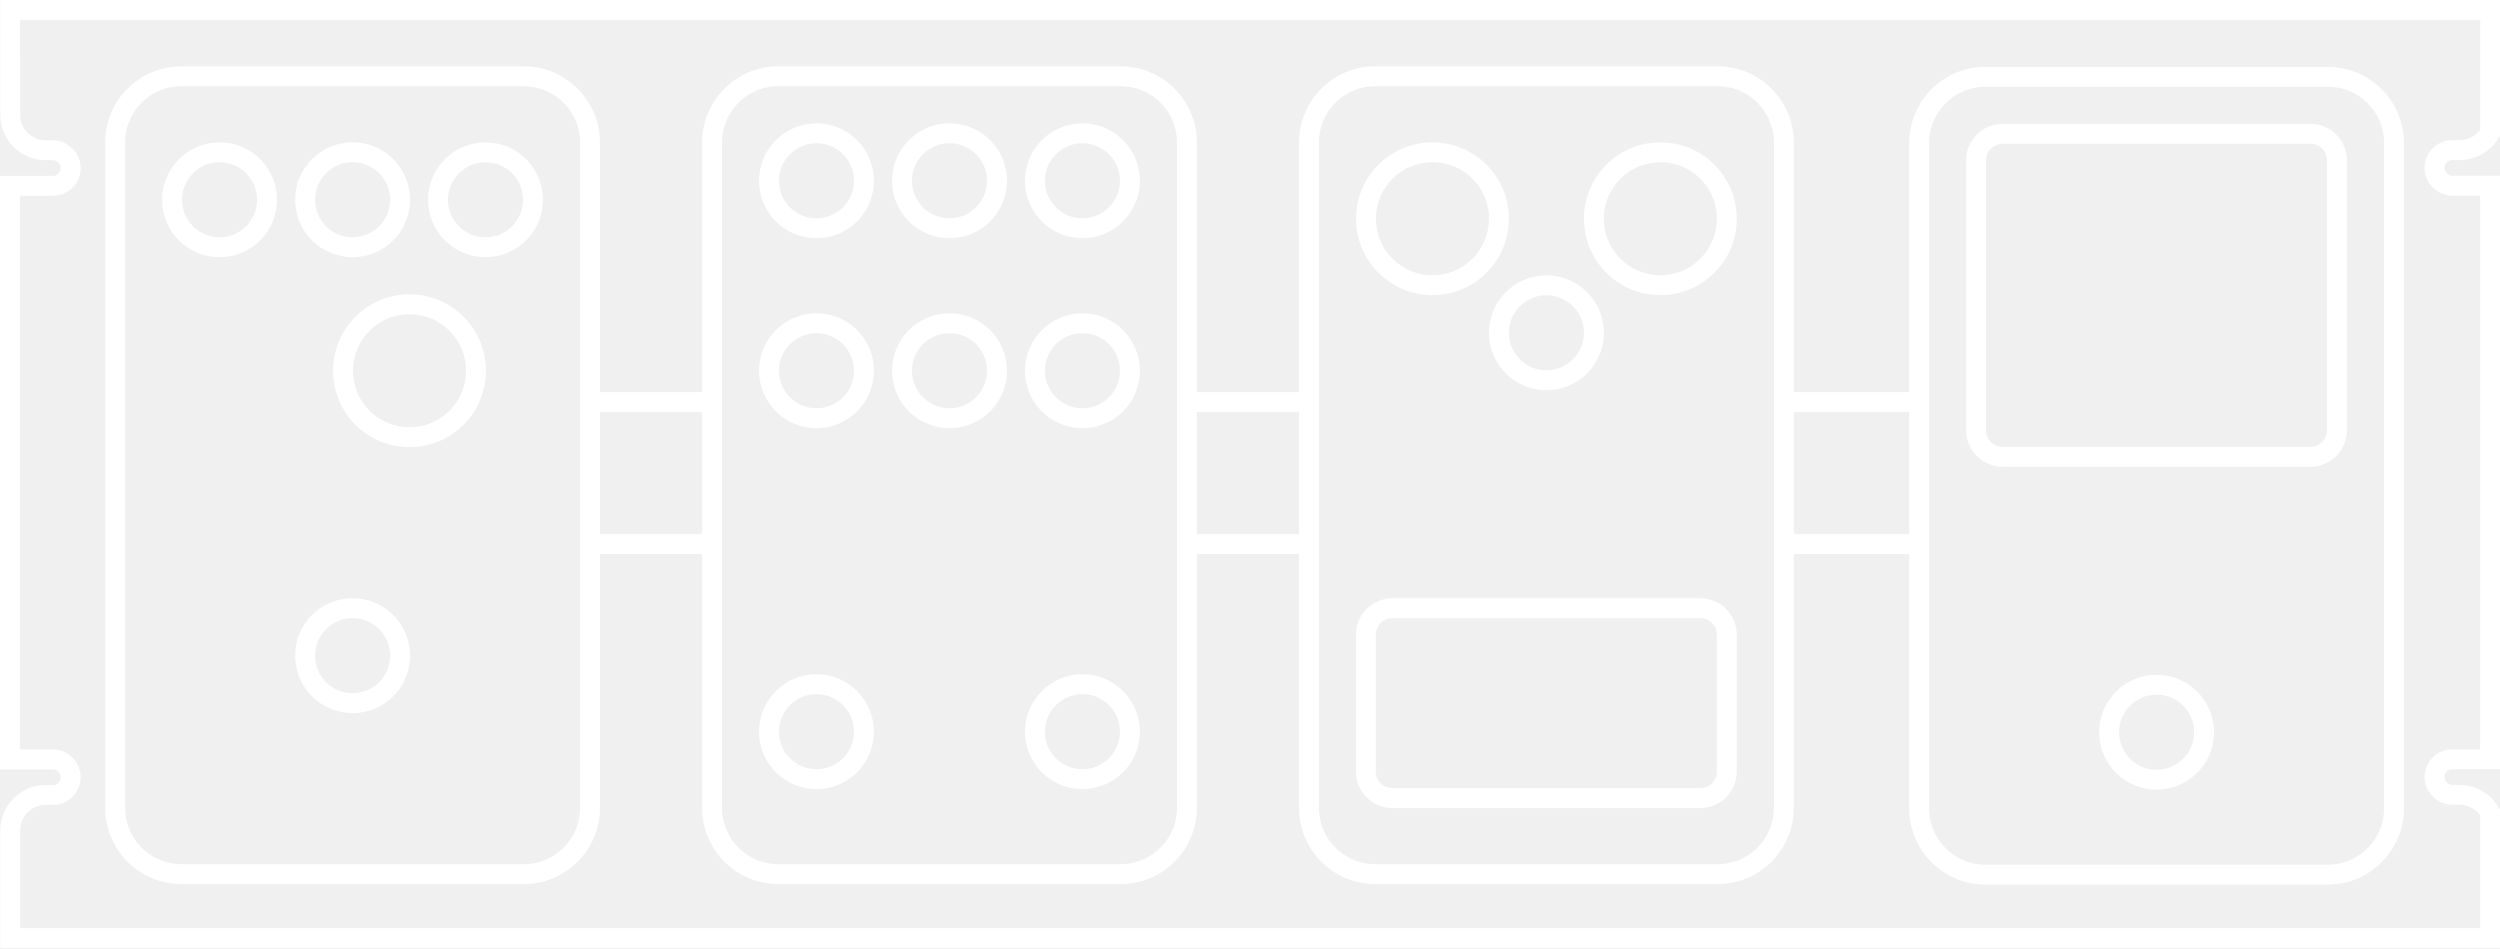
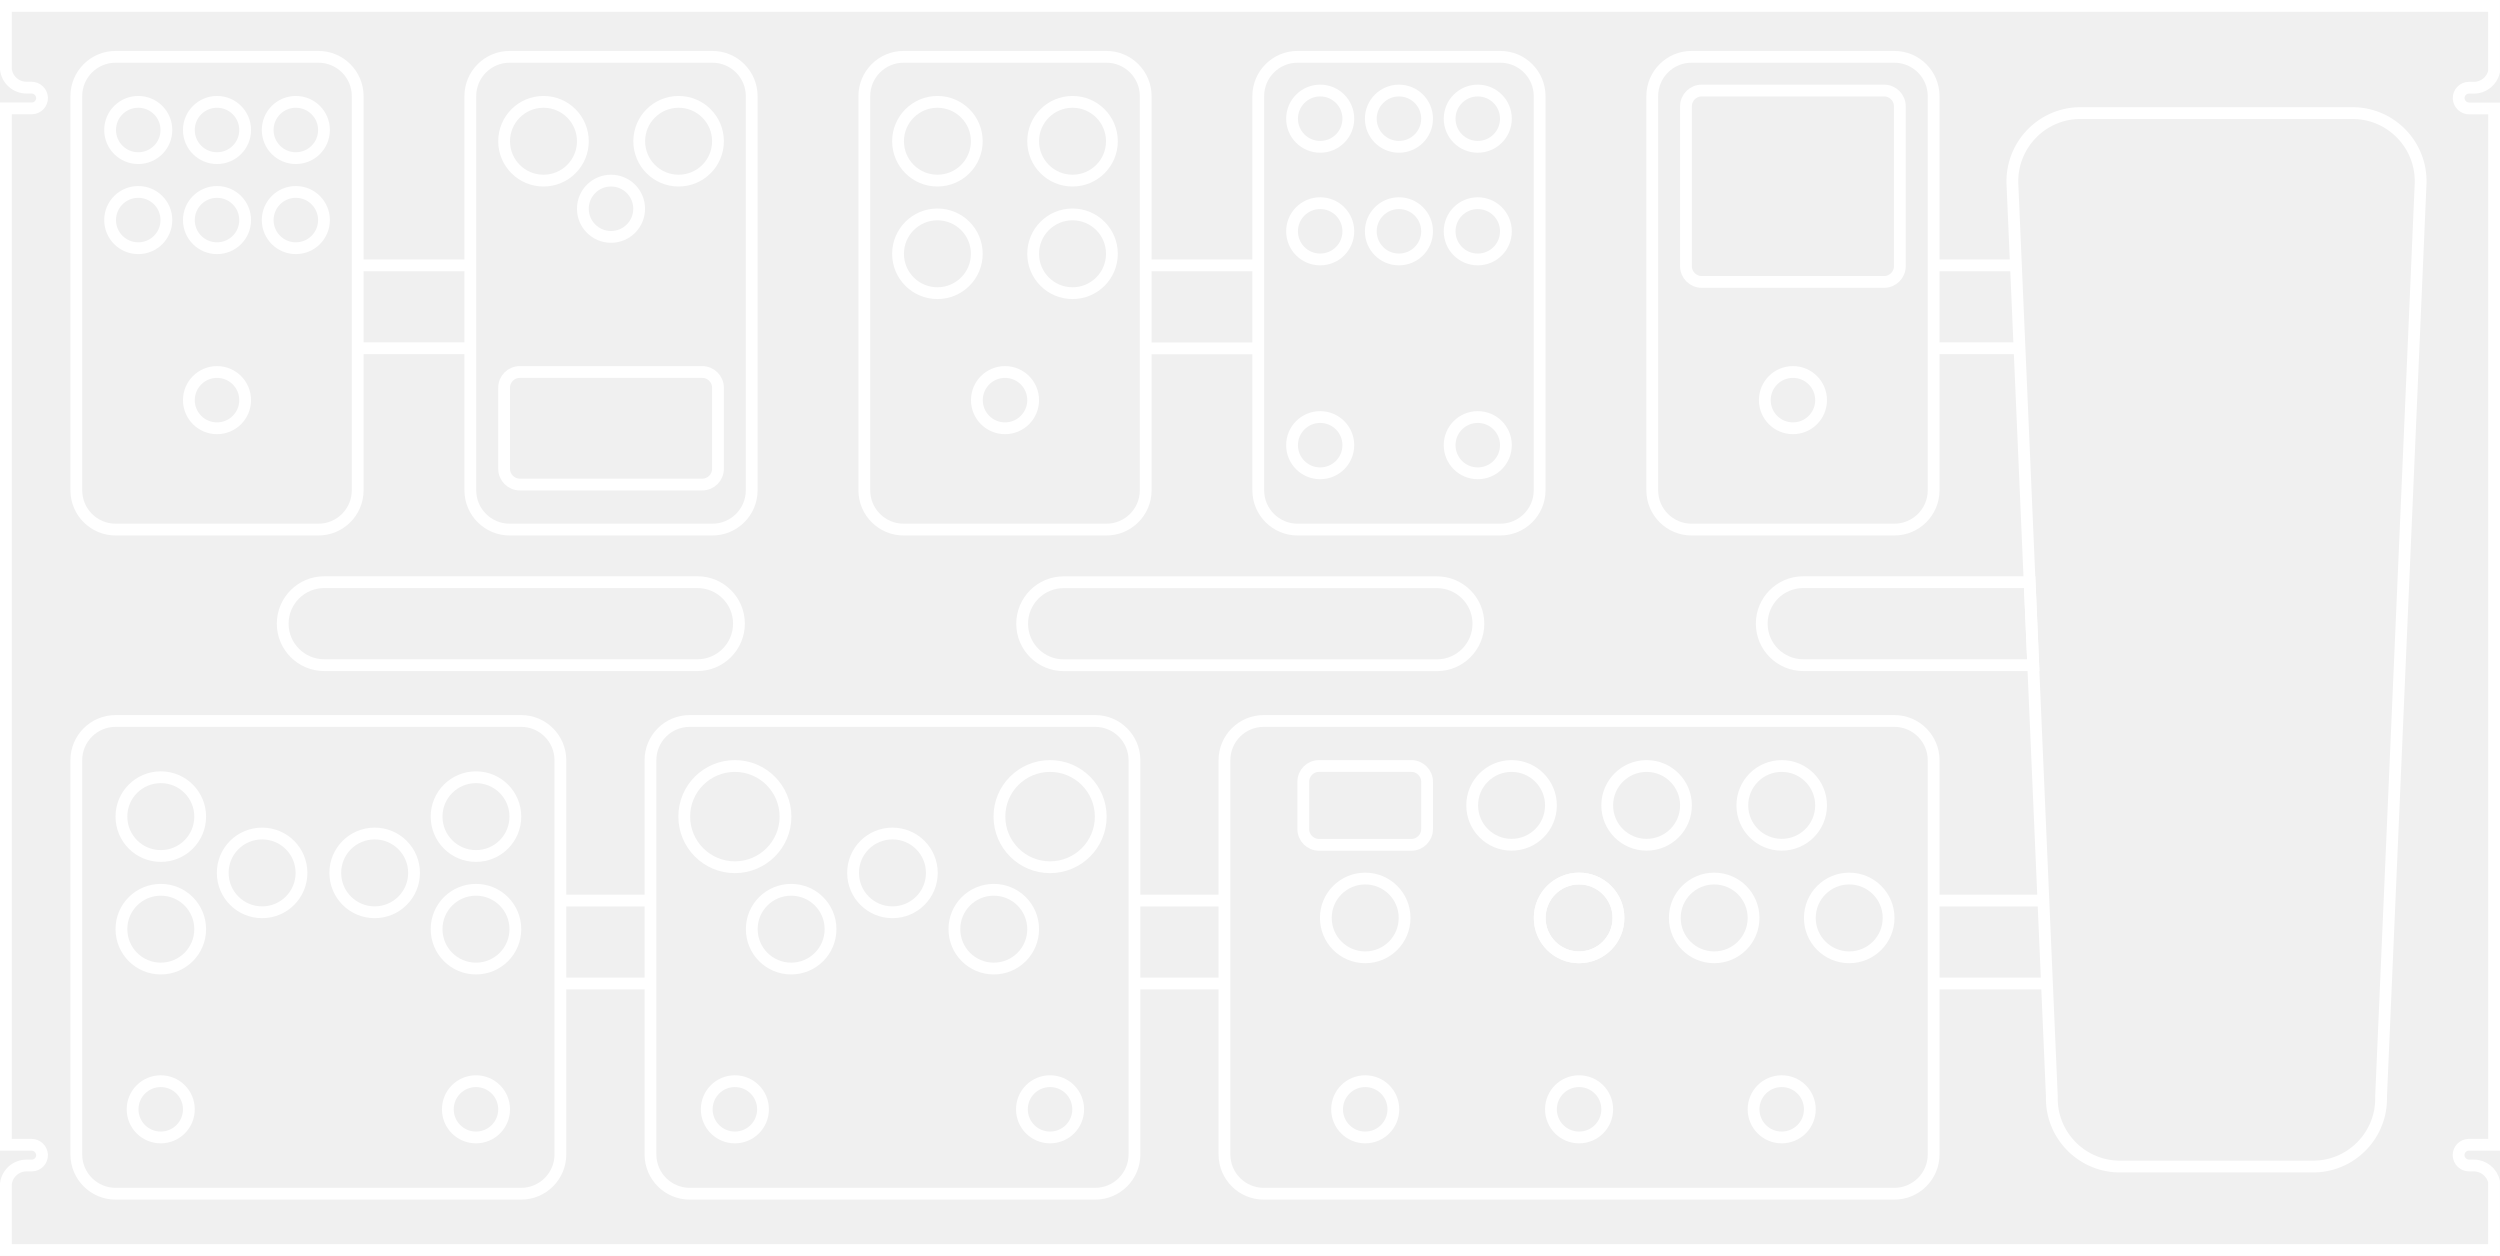
- <svg xmlns="http://www.w3.org/2000/svg" version="1.1" baseProfile="basic" x="0px" y="0px" width="188.47px" height="71.47px" viewBox="0 0 188.47 71.47" style="enable-background:new 0 0 188.47 71.47;" xml:space="preserve">
+ <svg xmlns="http://www.w3.org/2000/svg" version="1.1" baseProfile="basic" x="0px" y="0px" width="318.08px" height="159.79px" viewBox="0 0 318.08 159.79" style="enable-background:new 0 0 318.08 159.79;" xml:space="preserve">
  <style type="text/css">
	.st0{fill:none;stroke:#FFFFFF;stroke-width:1.5;}
</style>
  <defs>
</defs>
-   <g id="Group_684_2_" transform="translate(-3150.499 -6591.781)">
-     <g id="Group_622_2_">
-       <g id="Group_619_2_">
-         <path id="Path_336_2_" class="st0" d="M3335.42,6605.78c-0.74,0.01-1.35-0.56-1.39-1.3c-0.02-0.74,0.56-1.36,1.3-1.38     c0.01,0,0.03,0,0.04,0h0.55c0.95,0,1.83-0.5,2.31-1.32v-9.25h-186.97l0.01,7.9c0,1.48,1.2,2.68,2.68,2.68h0.49     c0.74-0.01,1.35,0.56,1.39,1.3c0.02,0.74-0.56,1.36-1.3,1.38c-0.01,0-0.03,0-0.04,0h-3.24v43.24h3.19     c0.74-0.01,1.35,0.56,1.39,1.3c0.02,0.74-0.56,1.36-1.29,1.38c-0.01,0-0.03,0-0.04,0h-0.55c-1.48,0-2.68,1.2-2.68,2.68v8.11     h186.95v-9.47c-0.48-0.82-1.36-1.33-2.31-1.33h-0.49c-0.74,0.01-1.35-0.56-1.39-1.3c-0.02-0.74,0.56-1.35,1.29-1.38     c0.01,0,0.03,0,0.04,0h2.86v-43.24L3335.42,6605.78z" />
-         <path id="Path_570_2_" class="st0" d="M3209.18,6597.53h25.8c2.76,0,5,2.24,5,5v50.15c0,2.76-2.24,5-5,5h-25.8     c-2.76,0-5-2.24-5-5v-50.15C3204.18,6599.77,3206.42,6597.53,3209.18,6597.53z" />
-         <path id="Path_571_2_" class="st0" d="M3232.1,6643.36c1.98,0,3.58,1.6,3.58,3.58c0,1.98-1.6,3.58-3.58,3.58     c-1.98,0-3.58-1.6-3.58-3.58l0,0C3228.52,6644.97,3230.13,6643.36,3232.1,6643.36z" />
-         <path id="Path_572_2_" class="st0" d="M3212.05,6643.36c1.98,0,3.58,1.6,3.58,3.58c0,1.98-1.6,3.58-3.58,3.58     c-1.98,0-3.58-1.6-3.58-3.58l0,0C3208.47,6644.97,3210.08,6643.36,3212.05,6643.36z" />
-         <path id="Path_573_2_" class="st0" d="M3212.05,6601.83c1.98,0,3.58,1.6,3.58,3.58c0,1.98-1.6,3.58-3.58,3.58     c-1.98,0-3.58-1.6-3.58-3.58l0,0C3208.47,6603.43,3210.08,6601.83,3212.05,6601.83z" />
-         <path id="Path_574_2_" class="st0" d="M3222.08,6601.83c1.98,0,3.58,1.6,3.58,3.58c0,1.98-1.6,3.58-3.58,3.58     c-1.98,0-3.58-1.6-3.58-3.58l0,0C3218.5,6603.43,3220.1,6601.83,3222.08,6601.83z" />
-         <path id="Path_575_2_" class="st0" d="M3232.1,6601.83c1.98,0,3.58,1.6,3.58,3.58c0,1.98-1.6,3.58-3.58,3.58     c-1.98,0-3.58-1.6-3.58-3.58l0,0C3228.52,6603.43,3230.13,6601.83,3232.1,6601.83z" />
-         <path id="Path_576_2_" class="st0" d="M3212.05,6616.15c1.98,0,3.58,1.6,3.58,3.58c0,1.98-1.6,3.58-3.58,3.58     c-1.98,0-3.58-1.6-3.58-3.58l0,0C3208.47,6617.75,3210.08,6616.15,3212.05,6616.15z" />
-         <path id="Path_577_2_" class="st0" d="M3222.08,6616.15c1.98,0,3.58,1.6,3.58,3.58c0,1.98-1.6,3.58-3.58,3.58     c-1.98,0-3.58-1.6-3.58-3.58l0,0C3218.5,6617.75,3220.1,6616.15,3222.08,6616.15z" />
-         <path id="Path_578_2_" class="st0" d="M3232.1,6616.15c1.98,0,3.58,1.6,3.58,3.58c0,1.98-1.6,3.58-3.58,3.58     c-1.98,0-3.58-1.6-3.58-3.58l0,0C3228.52,6617.75,3230.13,6616.15,3232.1,6616.15z" />
-         <path id="Path_579_2_" class="st0" d="M3164.18,6597.53h25.8c2.76,0,5,2.24,5,5v50.15c0,2.76-2.24,5-5,5h-25.8     c-2.76,0-5-2.24-5-5v-50.15C3159.18,6599.77,3161.42,6597.53,3164.18,6597.53z" />
-         <path id="Path_580_2_" class="st0" d="M3177.08,6637.63c1.98,0,3.58,1.6,3.58,3.58c0,1.98-1.6,3.58-3.58,3.58     c-1.98,0-3.58-1.6-3.58-3.58l0,0C3173.5,6639.24,3175.1,6637.63,3177.08,6637.63z" />
-         <path id="Path_581_2_" class="st0" d="M3167.05,6603.26c1.98,0,3.58,1.6,3.58,3.58c0,1.98-1.6,3.58-3.58,3.58     c-1.98,0-3.58-1.6-3.58-3.58l0,0C3163.47,6604.87,3165.08,6603.26,3167.05,6603.26z" />
-         <path id="Path_582_2_" class="st0" d="M3187.1,6603.26c1.98,0,3.58,1.6,3.58,3.58c0,1.98-1.6,3.58-3.58,3.58     c-1.98,0-3.58-1.6-3.58-3.58l0,0C3183.52,6604.87,3185.13,6603.26,3187.1,6603.26z" />
-         <path id="Path_583_2_" class="st0" d="M3177.08,6603.26c1.98,0,3.58,1.6,3.58,3.58c0,1.98-1.6,3.58-3.58,3.58     c-1.98,0-3.58-1.6-3.58-3.58l0,0C3173.5,6604.87,3175.1,6603.26,3177.08,6603.26z" />
-         <path id="Path_584_2_" class="st0" d="M3181.37,6614.72c2.77,0,5.01,2.24,5.01,5.01s-2.24,5.01-5.01,5.01s-5.01-2.24-5.01-5.01     C3176.36,6616.96,3178.61,6614.72,3181.37,6614.72z" />
-         <path id="Path_585_2_" class="st0" d="M3254.18,6597.53h25.8c2.76,0,5,2.24,5,5v50.15c0,2.76-2.24,5-5,5h-25.8     c-2.76,0-5-2.24-5-5v-50.15C3249.18,6599.77,3251.42,6597.53,3254.18,6597.53z" />
-         <path id="Path_586_2_" class="st0" d="M3275.67,6603.26c2.77,0,5.01,2.24,5.01,5.01s-2.24,5.01-5.01,5.01s-5.01-2.24-5.01-5.01     C3270.66,6605.51,3272.9,6603.26,3275.67,6603.26z" />
-         <path id="Path_587_2_" class="st0" d="M3258.49,6603.26c2.77,0,5.01,2.24,5.01,5.01s-2.24,5.01-5.01,5.01s-5.01-2.24-5.01-5.01     C3253.47,6605.51,3255.72,6603.26,3258.49,6603.26z" />
-         <path id="Path_588_2_" class="st0" d="M3267.08,6613.29c1.98,0,3.58,1.6,3.58,3.58c0,1.98-1.6,3.58-3.58,3.58     c-1.98,0-3.58-1.6-3.58-3.58l0,0C3263.5,6614.89,3265.1,6613.29,3267.08,6613.29z" />
-         <path id="Path_589_2_" class="st0" d="M3255.47,6637.63h23.21c1.1,0,2,0.9,2,2v10.32c0,1.1-0.9,2-2,2h-23.21c-1.1,0-2-0.9-2-2     v-10.32C3253.47,6638.53,3254.37,6637.63,3255.47,6637.63z" />
-         <path id="Path_590_2_" class="st0" d="M3300.18,6597.57h25.8c2.76,0,5,2.24,5,5v50.15c0,2.76-2.24,5-5,5h-25.8     c-2.76,0-5-2.24-5-5v-50.15C3295.18,6599.81,3297.42,6597.57,3300.18,6597.57z" />
-         <path id="Path_591_2_" class="st0" d="M3313.08,6643.4c1.98,0,3.58,1.6,3.58,3.58c0,1.98-1.6,3.58-3.58,3.58     c-1.98,0-3.58-1.6-3.58-3.58l0,0C3309.5,6645.01,3311.1,6643.4,3313.08,6643.4z" />
-         <path id="Path_592_2_" class="st0" d="M3301.47,6601.87h23.21c1.1,0,2,0.9,2,2v20.35c0,1.1-0.9,2-2,2h-23.21c-1.1,0-2-0.9-2-2     v-20.35C3299.47,6602.76,3300.37,6601.87,3301.47,6601.87z" />
-       </g>
-     </g>
+   <g>
+     <path id="Path_121_2_" class="st0" d="M314.13,11.16h0.63c1.23,0,2.29-0.85,2.56-2.04V0.75H0.75v8.06   c0.15,1.33,1.28,2.34,2.62,2.34h0.61c0.73-0.01,1.33,0.55,1.37,1.28c0.02,0.73-0.55,1.34-1.28,1.36c-0.01,0-0.03,0-0.04,0H0.75   v131.86h3.23c0.73-0.01,1.33,0.55,1.37,1.28c0.02,0.73-0.55,1.34-1.28,1.36c-0.01,0-0.03,0-0.04,0H3.37   c-1.34,0-2.47,1.01-2.62,2.34v8.41h316.57v-8.71c-0.28-1.19-1.34-2.04-2.57-2.04h-0.57c-0.73,0.01-1.33-0.55-1.37-1.28   c-0.02-0.73,0.55-1.34,1.28-1.36c0.01,0,0.03,0,0.04,0h3.2V13.8h-3.14c-0.73,0.01-1.33-0.55-1.37-1.28   c-0.02-0.73,0.55-1.34,1.28-1.36C314.1,11.16,314.12,11.16,314.13,11.16z" />
+     <path id="Path_122_2_" class="st0" d="M264.42,14.39h35.18c4.78,0.16,8.53,4.16,8.38,8.94l-5.03,116.16   c0.15,4.78-3.6,8.78-8.38,8.93h-25.13c-4.78-0.16-8.53-4.16-8.38-8.93l-5.02-116.16C255.9,18.55,259.65,14.55,264.42,14.39z" />
+     <path id="Path_262_2_" class="st0" d="M165.09,7.23h25.8c2.76,0,5,2.24,5,5v50.15c0,2.76-2.24,5-5,5h-25.8c-2.76,0-5-2.24-5-5   V12.23C160.09,9.47,162.33,7.23,165.09,7.23z" />
+     <path id="Path_268_2_" class="st0" d="M188.02,53.06c1.98,0,3.58,1.6,3.58,3.58c0,1.98-1.6,3.58-3.58,3.58   c-1.98,0-3.58-1.6-3.58-3.58l0,0C184.44,54.66,186.04,53.06,188.02,53.06z" />
+     <path id="Path_263_2_" class="st0" d="M167.97,53.06c1.98,0,3.58,1.6,3.58,3.58c0,1.98-1.6,3.58-3.58,3.58   c-1.98,0-3.58-1.6-3.58-3.58l0,0C164.39,54.66,165.99,53.06,167.97,53.06z" />
+     <path id="Path_264_2_" class="st0" d="M167.97,11.52c1.98,0,3.58,1.6,3.58,3.58s-1.6,3.58-3.58,3.58c-1.98,0-3.58-1.6-3.58-3.58   l0,0C164.39,13.13,165.99,11.52,167.97,11.52z" />
+     <path id="Path_265_2_" class="st0" d="M177.99,11.52c1.98,0,3.58,1.6,3.58,3.58s-1.6,3.58-3.58,3.58c-1.98,0-3.58-1.6-3.58-3.58   l0,0C174.41,13.13,176.02,11.52,177.99,11.52z" />
+     <path id="Path_269_2_" class="st0" d="M188.02,11.52c1.98,0,3.58,1.6,3.58,3.58s-1.6,3.58-3.58,3.58c-1.98,0-3.58-1.6-3.58-3.58   l0,0C184.44,13.13,186.04,11.52,188.02,11.52z" />
+     <path id="Path_266_2_" class="st0" d="M167.97,25.85c1.98,0,3.58,1.6,3.58,3.58s-1.6,3.58-3.58,3.58c-1.98,0-3.58-1.6-3.58-3.58   l0,0C164.39,27.45,165.99,25.85,167.97,25.85z" />
+     <path id="Path_267_2_" class="st0" d="M177.99,25.85c1.98,0,3.58,1.6,3.58,3.58s-1.6,3.58-3.58,3.58c-1.98,0-3.58-1.6-3.58-3.58   l0,0C174.41,27.45,176.02,25.85,177.99,25.85z" />
+     <path id="Path_270_2_" class="st0" d="M188.02,25.85c1.98,0,3.58,1.6,3.58,3.58s-1.6,3.58-3.58,3.58c-1.98,0-3.58-1.6-3.58-3.58   l0,0C184.44,27.45,186.04,25.85,188.02,25.85z" />
+     <path id="Path_243_2_" class="st0" d="M14.71,7.23h25.8c2.76,0,5,2.24,5,5v50.15c0,2.76-2.24,5-5,5h-25.8c-2.76,0-5-2.24-5-5V12.23   C9.71,9.47,11.95,7.23,14.71,7.23z" />
+     <path id="Path_244_2_" class="st0" d="M27.61,47.33c1.98,0,3.58,1.6,3.58,3.58c0,1.98-1.6,3.58-3.58,3.58s-3.58-1.6-3.58-3.58l0,0   C24.03,48.93,25.64,47.33,27.61,47.33z" />
+     <path id="Path_245_2_" class="st0" d="M17.59,12.96c1.98,0,3.58,1.6,3.58,3.58s-1.6,3.58-3.58,3.58s-3.58-1.6-3.58-3.58l0,0   C14.01,14.56,15.61,12.96,17.59,12.96z" />
+     <path id="Path_246_2_" class="st0" d="M17.59,24.42c1.98,0,3.58,1.6,3.58,3.58s-1.6,3.58-3.58,3.58s-3.58-1.6-3.58-3.58l0,0   C14.01,26.02,15.61,24.42,17.59,24.42z" />
+     <path id="Path_247_2_" class="st0" d="M37.64,12.96c1.98,0,3.58,1.6,3.58,3.58s-1.6,3.58-3.58,3.58c-1.98,0-3.58-1.6-3.58-3.58l0,0   C34.06,14.56,35.66,12.96,37.64,12.96z" />
+     <path id="Path_248_2_" class="st0" d="M37.64,24.42c1.98,0,3.58,1.6,3.58,3.58s-1.6,3.58-3.58,3.58c-1.98,0-3.58-1.6-3.58-3.58l0,0   C34.06,26.02,35.66,24.42,37.64,24.42z" />
+     <path id="Path_249_2_" class="st0" d="M27.61,12.96c1.98,0,3.58,1.6,3.58,3.58s-1.6,3.58-3.58,3.58s-3.58-1.6-3.58-3.58l0,0   C24.03,14.56,25.64,12.96,27.61,12.96z" />
+     <path id="Path_250_2_" class="st0" d="M27.61,24.42c1.98,0,3.58,1.6,3.58,3.58s-1.6,3.58-3.58,3.58s-3.58-1.6-3.58-3.58l0,0   C24.03,26.02,25.64,24.42,27.61,24.42z" />
+     <path id="Path_256_2_" class="st0" d="M114.97,7.23h25.8c2.76,0,5,2.24,5,5v50.15c0,2.76-2.24,5-5,5h-25.8c-2.76,0-5-2.24-5-5   V12.23C109.97,9.47,112.2,7.23,114.97,7.23z" />
+     <path id="Path_257_2_" class="st0" d="M127.87,47.33c1.98,0,3.58,1.6,3.58,3.58c0,1.98-1.6,3.58-3.58,3.58s-3.58-1.6-3.58-3.58l0,0   C124.29,48.93,125.89,47.33,127.87,47.33z" />
+     <path id="Path_258_2_" class="st0" d="M136.46,12.96c2.77,0,5.01,2.24,5.01,5.01s-2.24,5.01-5.01,5.01s-5.01-2.24-5.01-5.01   S133.69,12.96,136.46,12.96L136.46,12.96z" />
+     <path id="Path_259_2_" class="st0" d="M136.46,27.28c2.77,0,5.01,2.24,5.01,5.01c0,2.77-2.24,5.01-5.01,5.01s-5.01-2.24-5.01-5.01   C131.45,29.52,133.69,27.28,136.46,27.28L136.46,27.28z" />
+     <path id="Path_260_2_" class="st0" d="M119.27,12.96c2.77,0,5.01,2.24,5.01,5.01s-2.24,5.01-5.01,5.01c-2.77,0-5.01-2.24-5.01-5.01   S116.51,12.96,119.27,12.96L119.27,12.96z" />
+     <path id="Path_261_2_" class="st0" d="M119.27,27.28c2.77,0,5.01,2.24,5.01,5.01c0,2.77-2.24,5.01-5.01,5.01   c-2.77,0-5.01-2.24-5.01-5.01C114.26,29.52,116.51,27.28,119.27,27.28L119.27,27.28z" />
+     <path id="Path_271_2_" class="st0" d="M87.76,91.73h51.58c2.76,0,5,2.24,5,5v50.15c0,2.76-2.24,5-5,5H87.76c-2.76,0-5-2.24-5-5   V96.73C82.76,93.96,84.99,91.73,87.76,91.73z" />
+     <path id="Path_297_2_" class="st0" d="M93.5,137.56c1.98,0,3.58,1.6,3.58,3.58c0,1.98-1.6,3.58-3.58,3.58s-3.58-1.6-3.58-3.58l0,0   C89.92,139.16,91.52,137.56,93.5,137.56z" />
+     <path id="Path_298_2_" class="st0" d="M133.6,137.56c1.98,0,3.58,1.6,3.58,3.58c0,1.98-1.6,3.58-3.58,3.58   c-1.98,0-3.58-1.6-3.58-3.58l0,0C130.02,139.16,131.62,137.56,133.6,137.56z" />
+     <path id="Path_272_2_" class="st0" d="M133.6,97.46c3.56,0,6.45,2.89,6.45,6.44c0,3.56-2.89,6.44-6.45,6.44   c-3.56,0-6.44-2.89-6.44-6.44l0,0C127.15,100.34,130.04,97.46,133.6,97.46z" />
+     <path id="Path_293_2_" class="st0" d="M126.44,113.21c2.77,0,5.01,2.24,5.01,5.01c0,2.77-2.24,5.01-5.01,5.01   c-2.77,0-5.01-2.24-5.01-5.01C121.42,115.45,123.67,113.21,126.44,113.21L126.44,113.21z" />
+     <path id="Path_273_2_" class="st0" d="M93.5,97.46c3.56,0,6.44,2.89,6.44,6.44c0,3.56-2.89,6.44-6.44,6.44   c-3.56,0-6.44-2.89-6.44-6.44l0,0C87.05,100.34,89.94,97.46,93.5,97.46z" />
+     <path id="Path_294_2_" class="st0" d="M100.66,113.21c2.77,0,5.01,2.24,5.01,5.01c0,2.77-2.24,5.01-5.01,5.01   c-2.77,0-5.01-2.24-5.01-5.01C95.64,115.45,97.89,113.21,100.66,113.21L100.66,113.21z" />
+     <path id="Path_283_2_" class="st0" d="M113.55,106.05c2.77,0,5.01,2.24,5.01,5.01c0,2.77-2.24,5.01-5.01,5.01   c-2.77,0-5.01-2.24-5.01-5.01C108.53,108.29,110.78,106.05,113.55,106.05L113.55,106.05z" />
+     <path id="Path_274_2_" class="st0" d="M14.71,91.73H66.3c2.76,0,5,2.24,5,5v50.15c0,2.76-2.24,5-5,5H14.71c-2.76,0-5-2.24-5-5   V96.73C9.71,93.96,11.95,91.73,14.71,91.73z" />
+     <path id="Path_299_2_" class="st0" d="M20.45,137.56c1.98,0,3.58,1.6,3.58,3.58c0,1.98-1.6,3.58-3.58,3.58s-3.58-1.6-3.58-3.58l0,0   C16.87,139.16,18.48,137.56,20.45,137.56z" />
+     <path id="Path_300_2_" class="st0" d="M60.56,137.56c1.98,0,3.58,1.6,3.58,3.58c0,1.98-1.6,3.58-3.58,3.58   c-1.98,0-3.58-1.6-3.58-3.58l0,0C56.98,139.16,58.58,137.56,60.56,137.56z" />
+     <path id="Path_275_2_" class="st0" d="M60.56,98.89c2.77,0,5.01,2.24,5.01,5.01c0,2.77-2.24,5.01-5.01,5.01s-5.01-2.24-5.01-5.01   C55.54,101.13,57.79,98.89,60.56,98.89L60.56,98.89z" />
+     <path id="Path_295_2_" class="st0" d="M60.56,113.21c2.77,0,5.01,2.24,5.01,5.01c0,2.77-2.24,5.01-5.01,5.01s-5.01-2.24-5.01-5.01   C55.54,115.45,57.79,113.21,60.56,113.21L60.56,113.21z" />
+     <path id="Path_276_2_" class="st0" d="M20.46,98.89c2.77,0,5.01,2.24,5.01,5.01c0,2.77-2.24,5.01-5.01,5.01s-5.01-2.24-5.01-5.01   C15.44,101.13,17.69,98.89,20.46,98.89L20.46,98.89z" />
+     <path id="Path_296_2_" class="st0" d="M20.46,113.21c2.77,0,5.01,2.24,5.01,5.01c0,2.77-2.24,5.01-5.01,5.01s-5.01-2.24-5.01-5.01   C15.44,115.45,17.69,113.21,20.46,113.21L20.46,113.21z" />
+     <path id="Path_284_2_" class="st0" d="M33.35,106.05c2.77,0,5.01,2.24,5.01,5.01c0,2.77-2.24,5.01-5.01,5.01s-5.01-2.24-5.01-5.01   C28.33,108.29,30.58,106.05,33.35,106.05L33.35,106.05z" />
+     <path id="Path_285_2_" class="st0" d="M47.67,106.05c2.77,0,5.01,2.24,5.01,5.01c0,2.77-2.24,5.01-5.01,5.01s-5.01-2.24-5.01-5.01   C42.65,108.29,44.9,106.05,47.67,106.05L47.67,106.05z" />
+     <path id="Path_277_2_" class="st0" d="M160.79,91.73h80.23c2.76,0,5,2.24,5,5v50.15c0,2.76-2.24,5-5,5h-80.23c-2.76,0-5-2.24-5-5   V96.73C155.79,93.96,158.03,91.73,160.79,91.73z" />
+     <path id="Path_301_2_" class="st0" d="M173.7,137.56c1.98,0,3.58,1.6,3.58,3.58c0,1.98-1.6,3.58-3.58,3.58   c-1.98,0-3.58-1.6-3.58-3.58l0,0C170.12,139.16,171.72,137.56,173.7,137.56z" />
+     <path id="Path_302_2_" class="st0" d="M200.91,137.56c1.98,0,3.58,1.6,3.58,3.58c0,1.98-1.6,3.58-3.58,3.58   c-1.98,0-3.58-1.6-3.58-3.58l0,0C197.33,139.16,198.93,137.56,200.91,137.56z" />
+     <path id="Path_303_2_" class="st0" d="M226.69,137.56c1.98,0,3.58,1.6,3.58,3.58c0,1.98-1.6,3.58-3.58,3.58   c-1.98,0-3.58-1.6-3.58-3.58l0,0C223.11,139.16,224.71,137.56,226.69,137.56z" />
+     <path id="Path_286_2_" class="st0" d="M226.69,97.46c2.77,0,5.01,2.24,5.01,5.01c0,2.77-2.24,5.01-5.01,5.01s-5.01-2.24-5.01-5.01   C221.68,99.7,223.92,97.46,226.69,97.46L226.69,97.46z" />
+     <path id="Path_278_2_" class="st0" d="M209.5,97.46c2.77,0,5.01,2.24,5.01,5.01c0,2.77-2.24,5.01-5.01,5.01s-5.01-2.24-5.01-5.01   C204.49,99.7,206.73,97.46,209.5,97.46L209.5,97.46z" />
+     <path id="Path_279_2_" class="st0" d="M192.32,97.46c2.77,0,5.01,2.24,5.01,5.01c0,2.77-2.24,5.01-5.01,5.01s-5.01-2.24-5.01-5.01   C187.3,99.7,189.55,97.46,192.32,97.46L192.32,97.46z" />
+     <path id="Path_288_2_" class="st0" d="M235.28,111.78c2.77,0,5.01,2.24,5.01,5.01c0,2.77-2.24,5.01-5.01,5.01s-5.01-2.24-5.01-5.01   C230.27,114.02,232.51,111.78,235.28,111.78L235.28,111.78z" />
+     <path id="Path_289_2_" class="st0" d="M218.1,111.78c2.77,0,5.01,2.24,5.01,5.01c0,2.77-2.24,5.01-5.01,5.01s-5.01-2.24-5.01-5.01   C213.08,114.02,215.33,111.78,218.1,111.78L218.1,111.78z" />
+     <path id="Path_290_2_" class="st0" d="M200.91,111.78c2.77,0,5.01,2.24,5.01,5.01c0,2.77-2.24,5.01-5.01,5.01s-5.01-2.24-5.01-5.01   C195.9,114.02,198.14,111.78,200.91,111.78L200.91,111.78z" />
+     <path id="Path_291_2_" class="st0" d="M200.91,111.78c2.77,0,5.01,2.24,5.01,5.01c0,2.77-2.24,5.01-5.01,5.01s-5.01-2.24-5.01-5.01   C195.9,114.02,198.14,111.78,200.91,111.78L200.91,111.78z" />
+     <path id="Path_292_2_" class="st0" d="M173.7,111.78c2.77,0,5.01,2.24,5.01,5.01c0,2.77-2.24,5.01-5.01,5.01s-5.01-2.24-5.01-5.01   C168.68,114.02,170.93,111.78,173.7,111.78L173.7,111.78z" />
+     <path id="Path_280_2_" class="st0" d="M167.82,97.46h11.75c1.1,0,2,0.9,2,2v6.03c0,1.1-0.9,2-2,2h-11.75c-1.1,0-2-0.9-2-2v-6.03   C165.82,98.35,166.72,97.46,167.82,97.46z" />
+     <path id="Path_281_2_" class="st0" d="M215.22,7.23h25.8c2.76,0,5,2.24,5,5v50.15c0,2.76-2.24,5-5,5h-25.8c-2.76,0-5-2.24-5-5   V12.23C210.22,9.47,212.46,7.23,215.22,7.23z" />
+     <path id="Path_287_2_" class="st0" d="M228.12,47.33c1.98,0,3.58,1.6,3.58,3.58c0,1.98-1.6,3.58-3.58,3.58   c-1.98,0-3.58-1.6-3.58-3.58l0,0C224.54,48.93,226.14,47.33,228.12,47.33z" />
+     <path id="Path_282_2_" class="st0" d="M216.51,11.52h23.21c1.1,0,2,0.9,2,2v20.35c0,1.1-0.9,2-2,2h-23.21c-1.1,0-2-0.9-2-2V13.52   C214.51,12.42,215.41,11.52,216.51,11.52z" />
+     <path id="Path_251_2_" class="st0" d="M64.84,7.23h25.8c2.76,0,5,2.24,5,5v50.15c0,2.76-2.24,5-5,5h-25.8c-2.76,0-5-2.24-5-5V12.23   C59.84,9.47,62.08,7.23,64.84,7.23z" />
+     <path id="Path_252_2_" class="st0" d="M86.34,12.96c2.77,0,5.01,2.24,5.01,5.01s-2.24,5.01-5.01,5.01c-2.77,0-5.01-2.24-5.01-5.01   S83.57,12.96,86.34,12.96L86.34,12.96z" />
+     <path id="Path_253_2_" class="st0" d="M69.15,12.96c2.77,0,5.01,2.24,5.01,5.01s-2.24,5.01-5.01,5.01c-2.77,0-5.01-2.24-5.01-5.01   S66.38,12.96,69.15,12.96L69.15,12.96z" />
+     <path id="Path_254_2_" class="st0" d="M77.74,22.98c1.98,0,3.58,1.6,3.58,3.58s-1.6,3.58-3.58,3.58s-3.58-1.6-3.58-3.58l0,0   C74.16,24.58,75.76,22.98,77.74,22.98z" />
+     <path id="Path_255_2_" class="st0" d="M66.14,47.33h23.21c1.1,0,2,0.9,2,2v10.32c0,1.1-0.9,2-2,2H66.14c-1.1,0-2-0.9-2-2V49.33   C64.14,48.22,65.03,47.33,66.14,47.33z" />
+     <line class="st0" x1="45.51" y1="33.76" x2="59.84" y2="33.76" />
+     <line class="st0" x1="45.51" y1="44.31" x2="59.84" y2="44.31" />
+     <line class="st0" x1="145.77" y1="33.76" x2="160.09" y2="33.76" />
+     <line class="st0" x1="160.09" y1="44.32" x2="145.77" y2="44.32" />
+     <line class="st0" x1="256.5" y1="33.76" x2="246.02" y2="33.76" />
+     <line class="st0" x1="246.02" y1="44.31" x2="256.95" y2="44.31" />
+     <line class="st0" x1="259.99" y1="114.58" x2="246.02" y2="114.58" />
+     <line class="st0" x1="246.02" y1="125.13" x2="260.49" y2="125.13" />
+     <line class="st0" x1="155.79" y1="114.58" x2="144.34" y2="114.58" />
+     <line class="st0" x1="144.34" y1="125.13" x2="155.79" y2="125.13" />
+     <line class="st0" x1="82.76" y1="114.58" x2="71.3" y2="114.58" />
+     <line class="st0" x1="71.3" y1="125.13" x2="82.76" y2="125.13" />
+     <path class="st0" d="M88.74,84.63H41.25c-2.91,0-5.28-2.36-5.28-5.28l0,0l0,0c0-2.91,2.36-5.28,5.28-5.28c0,0,0,0,0,0h47.49   c2.91,0,5.28,2.36,5.28,5.28C94.01,82.27,91.65,84.63,88.74,84.63L88.74,84.63z" />
+     <path class="st0" d="M188.1,79.36c0,2.91-2.36,5.28-5.28,5.28l0,0h-47.49c-2.91,0-5.28-2.36-5.28-5.28l0,0l0,0   c0-2.91,2.36-5.28,5.28-5.28l0,0h47.49C185.74,74.08,188.1,76.44,188.1,79.36L188.1,79.36z" />
+     <line class="st0" x1="282.2" y1="79.36" x2="282.2" y2="79.36" />
+     <path class="st0" d="M258.7,84.63h-29.27c-2.91,0-5.28-2.36-5.28-5.28l0,0l0,0c0-2.91,2.36-5.28,5.28-5.28l0,0h28.81L258.7,84.63z" />
  </g>
-   <line class="st0" x1="44.48" y1="30.31" x2="53.68" y2="30.31" />
-   <line class="st0" x1="53.68" y1="41.02" x2="44.48" y2="41.02" />
-   <line class="st0" x1="89.48" y1="30.31" x2="98.68" y2="30.31" />
-   <line class="st0" x1="98.68" y1="41.02" x2="89.48" y2="41.02" />
-   <line class="st0" x1="144.68" y1="30.31" x2="134.48" y2="30.31" />
-   <line class="st0" x1="134.48" y1="41.02" x2="144.68" y2="41.02" />
</svg>
